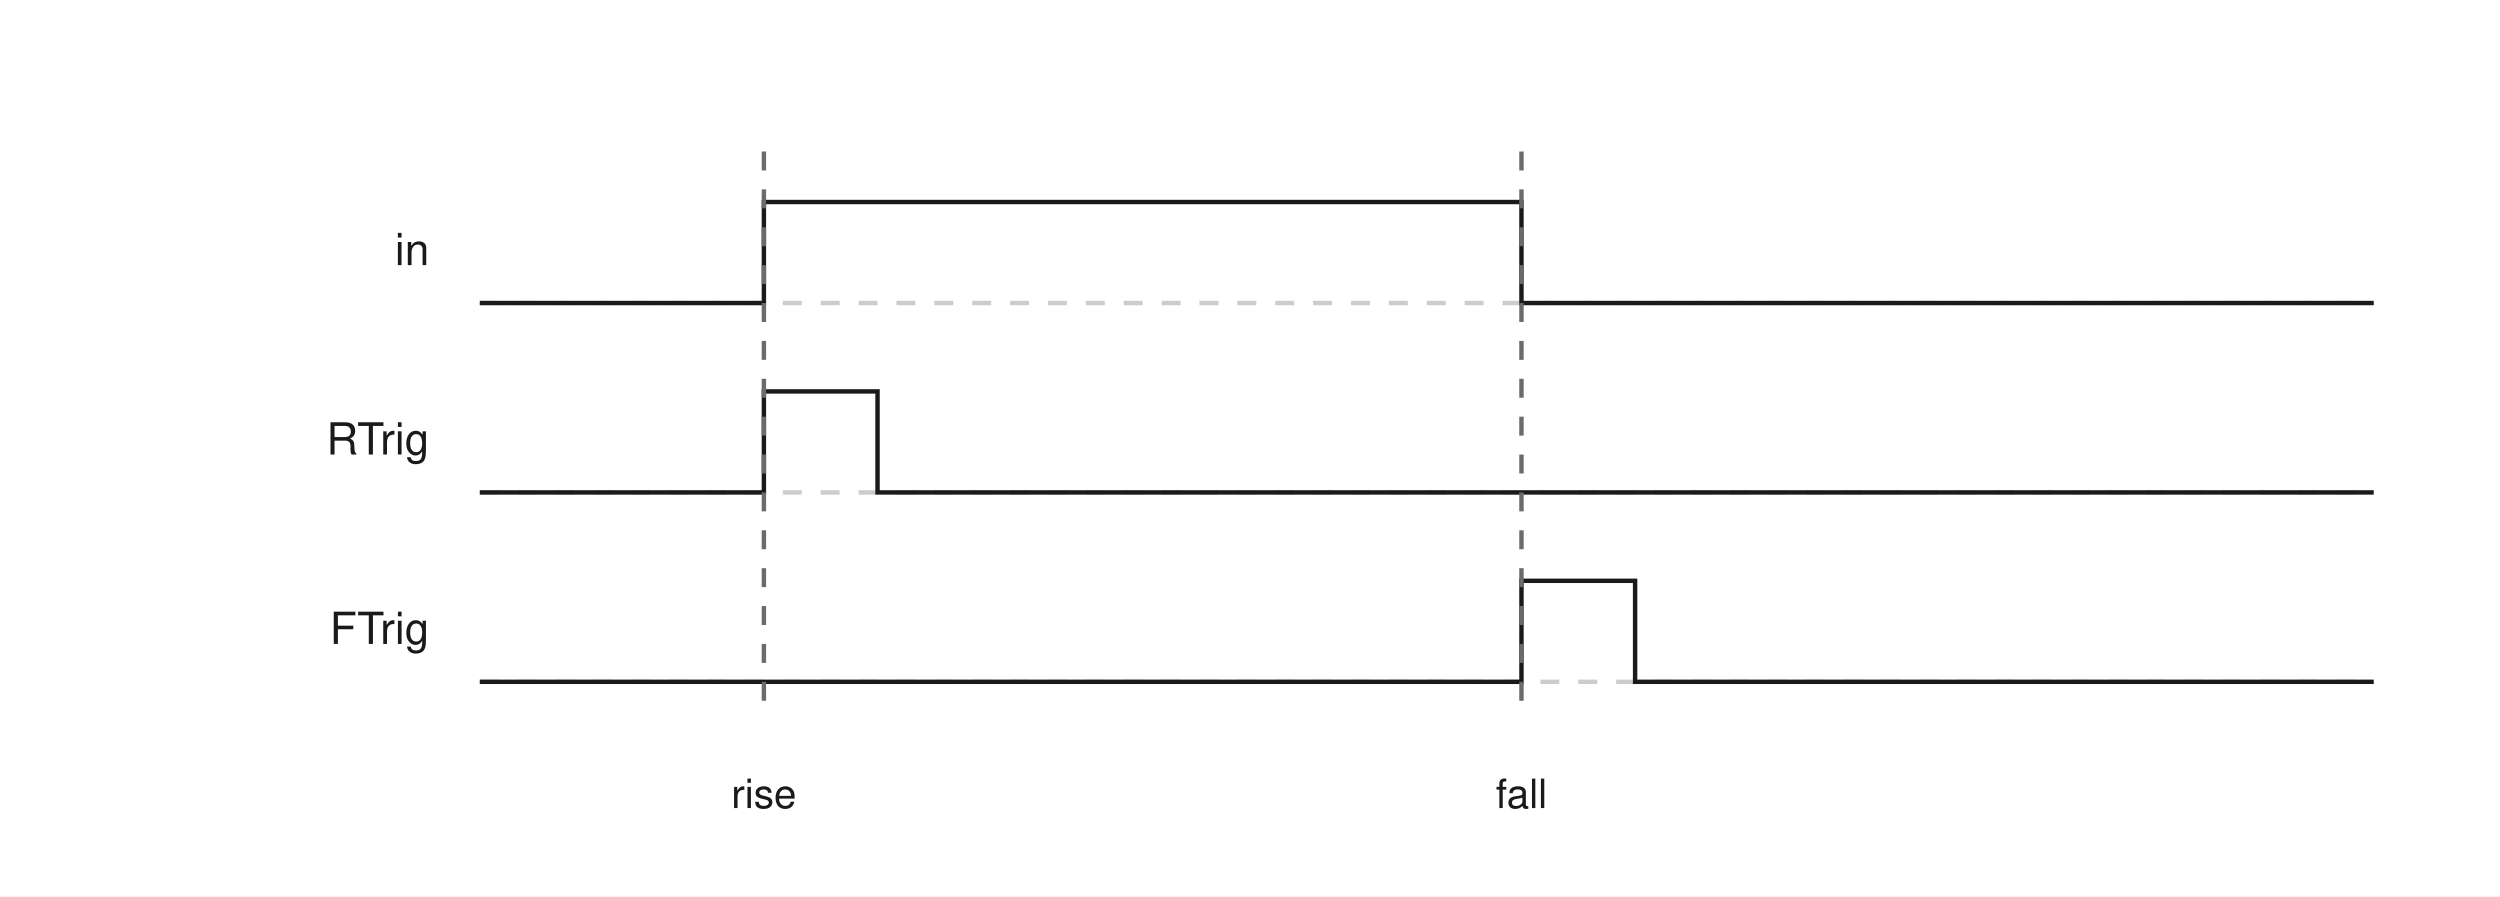
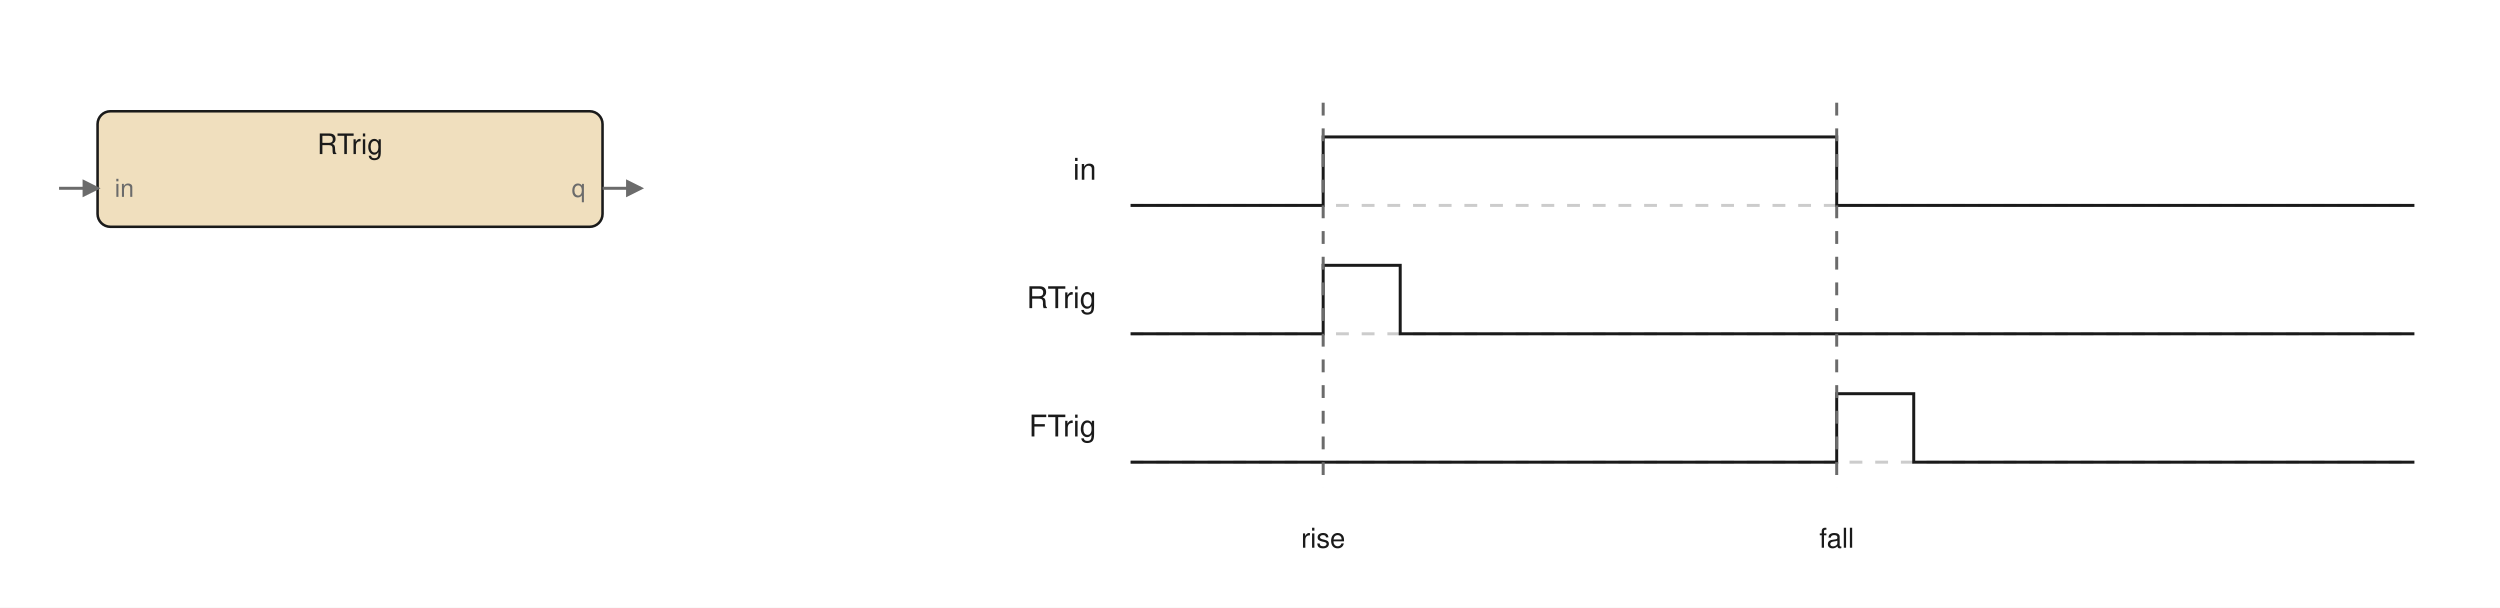
- <svg xmlns="http://www.w3.org/2000/svg" width="396" height="142" viewBox="0 0 396 142" style="max-width:100%;height:auto" content="&lt;mxfile host=&quot;app.diagrams.net&quot; type=&quot;device&quot;&gt;&lt;diagram id=&quot;block_RTrig&quot; name=&quot;block_RTrig&quot;&gt;&lt;mxGraphModel dx=&quot;396&quot; dy=&quot;142&quot; grid=&quot;0&quot; gridSize=&quot;10&quot; guides=&quot;1&quot; tooltips=&quot;1&quot; connect=&quot;1&quot; arrows=&quot;1&quot; fold=&quot;1&quot; page=&quot;1&quot; pageScale=&quot;1&quot; pageWidth=&quot;396&quot; pageHeight=&quot;142&quot; math=&quot;0&quot; shadow=&quot;0&quot;&gt;&lt;root&gt;&lt;mxCell id=&quot;0&quot;/&gt;&lt;mxCell id=&quot;1&quot; parent=&quot;0&quot;/&gt;&lt;mxCell id=&quot;n2&quot; value=&quot;in&quot; style=&quot;text;html=1;fontSize=7;fontColor=#1a1a1a;align=left&quot; vertex=&quot;1&quot; parent=&quot;1&quot;&gt;&lt;mxGeometry x=&quot;68&quot; y=&quot;35&quot; width=&quot;40&quot; height=&quot;11&quot; as=&quot;geometry&quot;/&gt;&lt;/mxCell&gt;&lt;mxCell id=&quot;e3&quot; value=&quot;&quot; style=&quot;edgeStyle=none;html=1;strokeColor=#cccccc;endArrow=none;dashed=1&quot; edge=&quot;1&quot; parent=&quot;1&quot;&gt;&lt;mxGeometry relative=&quot;1&quot; as=&quot;geometry&quot;&gt;&lt;mxPoint x=&quot;76&quot; y=&quot;48&quot; as=&quot;sourcePoint&quot;/&gt;&lt;mxPoint x=&quot;376&quot; y=&quot;48&quot; as=&quot;targetPoint&quot;/&gt;&lt;/mxGeometry&gt;&lt;/mxCell&gt;&lt;mxCell id=&quot;e4&quot; value=&quot;&quot; style=&quot;edgeStyle=none;html=1;strokeColor=#1a1a1a;endArrow=none&quot; edge=&quot;1&quot; parent=&quot;1&quot;&gt;&lt;mxGeometry relative=&quot;1&quot; as=&quot;geometry&quot;&gt;&lt;mxPoint x=&quot;76&quot; y=&quot;48&quot; as=&quot;sourcePoint&quot;/&gt;&lt;mxPoint x=&quot;376.0&quot; y=&quot;48&quot; as=&quot;targetPoint&quot;/&gt;&lt;Array as=&quot;points&quot;&gt;&lt;mxPoint x=&quot;121.0&quot; y=&quot;48&quot;/&gt;&lt;mxPoint x=&quot;121.0&quot; y=&quot;32&quot;/&gt;&lt;mxPoint x=&quot;241.0&quot; y=&quot;32&quot;/&gt;&lt;mxPoint x=&quot;241.0&quot; y=&quot;48&quot;/&gt;&lt;/Array&gt;&lt;/mxGeometry&gt;&lt;/mxCell&gt;&lt;mxCell id=&quot;n5&quot; value=&quot;RTrig&quot; style=&quot;text;html=1;fontSize=7;fontColor=#1a1a1a;align=left&quot; vertex=&quot;1&quot; parent=&quot;1&quot;&gt;&lt;mxGeometry x=&quot;68&quot; y=&quot;65&quot; width=&quot;40&quot; height=&quot;11&quot; as=&quot;geometry&quot;/&gt;&lt;/mxCell&gt;&lt;mxCell id=&quot;e6&quot; value=&quot;&quot; style=&quot;edgeStyle=none;html=1;strokeColor=#cccccc;endArrow=none;dashed=1&quot; edge=&quot;1&quot; parent=&quot;1&quot;&gt;&lt;mxGeometry relative=&quot;1&quot; as=&quot;geometry&quot;&gt;&lt;mxPoint x=&quot;76&quot; y=&quot;78&quot; as=&quot;sourcePoint&quot;/&gt;&lt;mxPoint x=&quot;376&quot; y=&quot;78&quot; as=&quot;targetPoint&quot;/&gt;&lt;/mxGeometry&gt;&lt;/mxCell&gt;&lt;mxCell id=&quot;e7&quot; value=&quot;&quot; style=&quot;edgeStyle=none;html=1;strokeColor=#1a1a1a;endArrow=none&quot; edge=&quot;1&quot; parent=&quot;1&quot;&gt;&lt;mxGeometry relative=&quot;1&quot; as=&quot;geometry&quot;&gt;&lt;mxPoint x=&quot;76&quot; y=&quot;78&quot; as=&quot;sourcePoint&quot;/&gt;&lt;mxPoint x=&quot;376.0&quot; y=&quot;78&quot; as=&quot;targetPoint&quot;/&gt;&lt;Array as=&quot;points&quot;&gt;&lt;mxPoint x=&quot;121.0&quot; y=&quot;78&quot;/&gt;&lt;mxPoint x=&quot;121.0&quot; y=&quot;62&quot;/&gt;&lt;mxPoint x=&quot;139.0&quot; y=&quot;62&quot;/&gt;&lt;mxPoint x=&quot;139.0&quot; y=&quot;78&quot;/&gt;&lt;/Array&gt;&lt;/mxGeometry&gt;&lt;/mxCell&gt;&lt;mxCell id=&quot;n8&quot; value=&quot;FTrig&quot; style=&quot;text;html=1;fontSize=7;fontColor=#1a1a1a;align=left&quot; vertex=&quot;1&quot; parent=&quot;1&quot;&gt;&lt;mxGeometry x=&quot;68&quot; y=&quot;95&quot; width=&quot;40&quot; height=&quot;11&quot; as=&quot;geometry&quot;/&gt;&lt;/mxCell&gt;&lt;mxCell id=&quot;e9&quot; value=&quot;&quot; style=&quot;edgeStyle=none;html=1;strokeColor=#cccccc;endArrow=none;dashed=1&quot; edge=&quot;1&quot; parent=&quot;1&quot;&gt;&lt;mxGeometry relative=&quot;1&quot; as=&quot;geometry&quot;&gt;&lt;mxPoint x=&quot;76&quot; y=&quot;108&quot; as=&quot;sourcePoint&quot;/&gt;&lt;mxPoint x=&quot;376&quot; y=&quot;108&quot; as=&quot;targetPoint&quot;/&gt;&lt;/mxGeometry&gt;&lt;/mxCell&gt;&lt;mxCell id=&quot;e10&quot; value=&quot;&quot; style=&quot;edgeStyle=none;html=1;strokeColor=#1a1a1a;endArrow=none&quot; edge=&quot;1&quot; parent=&quot;1&quot;&gt;&lt;mxGeometry relative=&quot;1&quot; as=&quot;geometry&quot;&gt;&lt;mxPoint x=&quot;76&quot; y=&quot;108&quot; as=&quot;sourcePoint&quot;/&gt;&lt;mxPoint x=&quot;376.0&quot; y=&quot;108&quot; as=&quot;targetPoint&quot;/&gt;&lt;Array as=&quot;points&quot;&gt;&lt;mxPoint x=&quot;241.0&quot; y=&quot;108&quot;/&gt;&lt;mxPoint x=&quot;241.0&quot; y=&quot;92&quot;/&gt;&lt;mxPoint x=&quot;259.0&quot; y=&quot;92&quot;/&gt;&lt;mxPoint x=&quot;259.0&quot; y=&quot;108&quot;/&gt;&lt;/Array&gt;&lt;/mxGeometry&gt;&lt;/mxCell&gt;&lt;mxCell id=&quot;e11&quot; value=&quot;&quot; style=&quot;edgeStyle=none;html=1;strokeColor=#6b6b6b;endArrow=none;dashed=1&quot; edge=&quot;1&quot; parent=&quot;1&quot;&gt;&lt;mxGeometry relative=&quot;1&quot; as=&quot;geometry&quot;&gt;&lt;mxPoint x=&quot;121.0&quot; y=&quot;24&quot; as=&quot;sourcePoint&quot;/&gt;&lt;mxPoint x=&quot;121.0&quot; y=&quot;114&quot; as=&quot;targetPoint&quot;/&gt;&lt;/mxGeometry&gt;&lt;/mxCell&gt;&lt;mxCell id=&quot;n12&quot; value=&quot;rise&quot; style=&quot;text;html=1;fontSize=6;fontColor=#1a1a1a;align=center&quot; vertex=&quot;1&quot; parent=&quot;1&quot;&gt;&lt;mxGeometry x=&quot;121.0&quot; y=&quot;121.6&quot; width=&quot;40&quot; height=&quot;10.4&quot; as=&quot;geometry&quot;/&gt;&lt;/mxCell&gt;&lt;mxCell id=&quot;e13&quot; value=&quot;&quot; style=&quot;edgeStyle=none;html=1;strokeColor=#6b6b6b;endArrow=none;dashed=1&quot; edge=&quot;1&quot; parent=&quot;1&quot;&gt;&lt;mxGeometry relative=&quot;1&quot; as=&quot;geometry&quot;&gt;&lt;mxPoint x=&quot;241.0&quot; y=&quot;24&quot; as=&quot;sourcePoint&quot;/&gt;&lt;mxPoint x=&quot;241.0&quot; y=&quot;114&quot; as=&quot;targetPoint&quot;/&gt;&lt;/mxGeometry&gt;&lt;/mxCell&gt;&lt;mxCell id=&quot;n14&quot; value=&quot;fall&quot; style=&quot;text;html=1;fontSize=6;fontColor=#1a1a1a;align=center&quot; vertex=&quot;1&quot; parent=&quot;1&quot;&gt;&lt;mxGeometry x=&quot;241.0&quot; y=&quot;121.6&quot; width=&quot;40&quot; height=&quot;10.4&quot; as=&quot;geometry&quot;/&gt;&lt;/mxCell&gt;&lt;/root&gt;&lt;/mxGraphModel&gt;&lt;/diagram&gt;&lt;/mxfile&gt;">
+ <svg xmlns="http://www.w3.org/2000/svg" width="584.2" height="142" viewBox="0 0 584.2 142" style="max-width:100%;height:auto" content="&lt;mxfile host=&quot;app.diagrams.net&quot; type=&quot;device&quot;&gt;&lt;diagram id=&quot;block_RTrig&quot; name=&quot;block_RTrig&quot;&gt;&lt;mxGraphModel dx=&quot;584.2&quot; dy=&quot;142&quot; grid=&quot;0&quot; gridSize=&quot;10&quot; guides=&quot;1&quot; tooltips=&quot;1&quot; connect=&quot;1&quot; arrows=&quot;1&quot; fold=&quot;1&quot; page=&quot;1&quot; pageScale=&quot;1&quot; pageWidth=&quot;584.2&quot; pageHeight=&quot;142&quot; math=&quot;0&quot; shadow=&quot;0&quot;&gt;&lt;root&gt;&lt;mxCell id=&quot;0&quot;/&gt;&lt;mxCell id=&quot;1&quot; parent=&quot;0&quot;/&gt;&lt;mxCell id=&quot;n2&quot; value=&quot;&quot; style=&quot;rounded=1;fillColor=#f0dfbe;strokeColor=#1a1a1a;whiteSpace=wrap;html=1;fontSize=8&quot; vertex=&quot;1&quot; parent=&quot;1&quot;&gt;&lt;mxGeometry x=&quot;22.8&quot; y=&quot;26.0&quot; width=&quot;118.0&quot; height=&quot;27&quot; as=&quot;geometry&quot;/&gt;&lt;/mxCell&gt;&lt;mxCell id=&quot;n3&quot; value=&quot;RTrig&quot; style=&quot;text;html=1;fontSize=6;fontColor=#1a1a1a;align=center&quot; vertex=&quot;1&quot; parent=&quot;1&quot;&gt;&lt;mxGeometry x=&quot;81.8&quot; y=&quot;29.4&quot; width=&quot;40&quot; height=&quot;10.6&quot; as=&quot;geometry&quot;/&gt;&lt;/mxCell&gt;&lt;mxCell id=&quot;n4&quot; value=&quot;in&quot; style=&quot;text;html=1;fontSize=5;fontColor=#6b6b6b;align=left&quot; vertex=&quot;1&quot; parent=&quot;1&quot;&gt;&lt;mxGeometry x=&quot;26.8&quot; y=&quot;40.2&quot; width=&quot;40&quot; height=&quot;9.8&quot; as=&quot;geometry&quot;/&gt;&lt;/mxCell&gt;&lt;mxCell id=&quot;e5&quot; value=&quot;&quot; style=&quot;edgeStyle=none;html=1;strokeColor=#6b6b6b;endArrow=block&quot; edge=&quot;1&quot; parent=&quot;1&quot;&gt;&lt;mxGeometry relative=&quot;1&quot; as=&quot;geometry&quot;&gt;&lt;mxPoint x=&quot;13.8&quot; y=&quot;44.0&quot; as=&quot;sourcePoint&quot;/&gt;&lt;mxPoint x=&quot;22.8&quot; y=&quot;44.0&quot; as=&quot;targetPoint&quot;/&gt;&lt;/mxGeometry&gt;&lt;/mxCell&gt;&lt;mxCell id=&quot;n6&quot; value=&quot;q&quot; style=&quot;text;html=1;fontSize=5;fontColor=#6b6b6b;align=left&quot; vertex=&quot;1&quot; parent=&quot;1&quot;&gt;&lt;mxGeometry x=&quot;136.8&quot; y=&quot;40.2&quot; width=&quot;40&quot; height=&quot;9.8&quot; as=&quot;geometry&quot;/&gt;&lt;/mxCell&gt;&lt;mxCell id=&quot;e7&quot; value=&quot;&quot; style=&quot;edgeStyle=none;html=1;strokeColor=#6b6b6b;endArrow=block&quot; edge=&quot;1&quot; parent=&quot;1&quot;&gt;&lt;mxGeometry relative=&quot;1&quot; as=&quot;geometry&quot;&gt;&lt;mxPoint x=&quot;140.8&quot; y=&quot;44.0&quot; as=&quot;sourcePoint&quot;/&gt;&lt;mxPoint x=&quot;149.8&quot; y=&quot;44.0&quot; as=&quot;targetPoint&quot;/&gt;&lt;/mxGeometry&gt;&lt;/mxCell&gt;&lt;mxCell id=&quot;n8&quot; value=&quot;in&quot; style=&quot;text;html=1;fontSize=7;fontColor=#1a1a1a;align=left&quot; vertex=&quot;1&quot; parent=&quot;1&quot;&gt;&lt;mxGeometry x=&quot;256.2&quot; y=&quot;35.0&quot; width=&quot;40&quot; height=&quot;11&quot; as=&quot;geometry&quot;/&gt;&lt;/mxCell&gt;&lt;mxCell id=&quot;e9&quot; value=&quot;&quot; style=&quot;edgeStyle=none;html=1;strokeColor=#cccccc;endArrow=none;dashed=1&quot; edge=&quot;1&quot; parent=&quot;1&quot;&gt;&lt;mxGeometry relative=&quot;1&quot; as=&quot;geometry&quot;&gt;&lt;mxPoint x=&quot;264.2&quot; y=&quot;48.0&quot; as=&quot;sourcePoint&quot;/&gt;&lt;mxPoint x=&quot;564.2&quot; y=&quot;48.0&quot; as=&quot;targetPoint&quot;/&gt;&lt;/mxGeometry&gt;&lt;/mxCell&gt;&lt;mxCell id=&quot;e10&quot; value=&quot;&quot; style=&quot;edgeStyle=none;html=1;strokeColor=#1a1a1a;endArrow=none&quot; edge=&quot;1&quot; parent=&quot;1&quot;&gt;&lt;mxGeometry relative=&quot;1&quot; as=&quot;geometry&quot;&gt;&lt;mxPoint x=&quot;264.2&quot; y=&quot;48.0&quot; as=&quot;sourcePoint&quot;/&gt;&lt;mxPoint x=&quot;564.2&quot; y=&quot;48.0&quot; as=&quot;targetPoint&quot;/&gt;&lt;Array as=&quot;points&quot;&gt;&lt;mxPoint x=&quot;309.2&quot; y=&quot;48.0&quot;/&gt;&lt;mxPoint x=&quot;309.2&quot; y=&quot;32.0&quot;/&gt;&lt;mxPoint x=&quot;429.2&quot; y=&quot;32.0&quot;/&gt;&lt;mxPoint x=&quot;429.2&quot; y=&quot;48.0&quot;/&gt;&lt;/Array&gt;&lt;/mxGeometry&gt;&lt;/mxCell&gt;&lt;mxCell id=&quot;n11&quot; value=&quot;RTrig&quot; style=&quot;text;html=1;fontSize=7;fontColor=#1a1a1a;align=left&quot; vertex=&quot;1&quot; parent=&quot;1&quot;&gt;&lt;mxGeometry x=&quot;256.2&quot; y=&quot;65.0&quot; width=&quot;40&quot; height=&quot;11&quot; as=&quot;geometry&quot;/&gt;&lt;/mxCell&gt;&lt;mxCell id=&quot;e12&quot; value=&quot;&quot; style=&quot;edgeStyle=none;html=1;strokeColor=#cccccc;endArrow=none;dashed=1&quot; edge=&quot;1&quot; parent=&quot;1&quot;&gt;&lt;mxGeometry relative=&quot;1&quot; as=&quot;geometry&quot;&gt;&lt;mxPoint x=&quot;264.2&quot; y=&quot;78.0&quot; as=&quot;sourcePoint&quot;/&gt;&lt;mxPoint x=&quot;564.2&quot; y=&quot;78.0&quot; as=&quot;targetPoint&quot;/&gt;&lt;/mxGeometry&gt;&lt;/mxCell&gt;&lt;mxCell id=&quot;e13&quot; value=&quot;&quot; style=&quot;edgeStyle=none;html=1;strokeColor=#1a1a1a;endArrow=none&quot; edge=&quot;1&quot; parent=&quot;1&quot;&gt;&lt;mxGeometry relative=&quot;1&quot; as=&quot;geometry&quot;&gt;&lt;mxPoint x=&quot;264.2&quot; y=&quot;78.0&quot; as=&quot;sourcePoint&quot;/&gt;&lt;mxPoint x=&quot;564.2&quot; y=&quot;78.0&quot; as=&quot;targetPoint&quot;/&gt;&lt;Array as=&quot;points&quot;&gt;&lt;mxPoint x=&quot;309.2&quot; y=&quot;78.0&quot;/&gt;&lt;mxPoint x=&quot;309.2&quot; y=&quot;62.0&quot;/&gt;&lt;mxPoint x=&quot;327.2&quot; y=&quot;62.0&quot;/&gt;&lt;mxPoint x=&quot;327.2&quot; y=&quot;78.0&quot;/&gt;&lt;/Array&gt;&lt;/mxGeometry&gt;&lt;/mxCell&gt;&lt;mxCell id=&quot;n14&quot; value=&quot;FTrig&quot; style=&quot;text;html=1;fontSize=7;fontColor=#1a1a1a;align=left&quot; vertex=&quot;1&quot; parent=&quot;1&quot;&gt;&lt;mxGeometry x=&quot;256.2&quot; y=&quot;95.0&quot; width=&quot;40&quot; height=&quot;11&quot; as=&quot;geometry&quot;/&gt;&lt;/mxCell&gt;&lt;mxCell id=&quot;e15&quot; value=&quot;&quot; style=&quot;edgeStyle=none;html=1;strokeColor=#cccccc;endArrow=none;dashed=1&quot; edge=&quot;1&quot; parent=&quot;1&quot;&gt;&lt;mxGeometry relative=&quot;1&quot; as=&quot;geometry&quot;&gt;&lt;mxPoint x=&quot;264.2&quot; y=&quot;108.0&quot; as=&quot;sourcePoint&quot;/&gt;&lt;mxPoint x=&quot;564.2&quot; y=&quot;108.0&quot; as=&quot;targetPoint&quot;/&gt;&lt;/mxGeometry&gt;&lt;/mxCell&gt;&lt;mxCell id=&quot;e16&quot; value=&quot;&quot; style=&quot;edgeStyle=none;html=1;strokeColor=#1a1a1a;endArrow=none&quot; edge=&quot;1&quot; parent=&quot;1&quot;&gt;&lt;mxGeometry relative=&quot;1&quot; as=&quot;geometry&quot;&gt;&lt;mxPoint x=&quot;264.2&quot; y=&quot;108.0&quot; as=&quot;sourcePoint&quot;/&gt;&lt;mxPoint x=&quot;564.2&quot; y=&quot;108.0&quot; as=&quot;targetPoint&quot;/&gt;&lt;Array as=&quot;points&quot;&gt;&lt;mxPoint x=&quot;429.2&quot; y=&quot;108.0&quot;/&gt;&lt;mxPoint x=&quot;429.2&quot; y=&quot;92.0&quot;/&gt;&lt;mxPoint x=&quot;447.2&quot; y=&quot;92.0&quot;/&gt;&lt;mxPoint x=&quot;447.2&quot; y=&quot;108.0&quot;/&gt;&lt;/Array&gt;&lt;/mxGeometry&gt;&lt;/mxCell&gt;&lt;mxCell id=&quot;e17&quot; value=&quot;&quot; style=&quot;edgeStyle=none;html=1;strokeColor=#6b6b6b;endArrow=none;dashed=1&quot; edge=&quot;1&quot; parent=&quot;1&quot;&gt;&lt;mxGeometry relative=&quot;1&quot; as=&quot;geometry&quot;&gt;&lt;mxPoint x=&quot;309.2&quot; y=&quot;24.0&quot; as=&quot;sourcePoint&quot;/&gt;&lt;mxPoint x=&quot;309.2&quot; y=&quot;114.0&quot; as=&quot;targetPoint&quot;/&gt;&lt;/mxGeometry&gt;&lt;/mxCell&gt;&lt;mxCell id=&quot;n18&quot; value=&quot;rise&quot; style=&quot;text;html=1;fontSize=6;fontColor=#1a1a1a;align=center&quot; vertex=&quot;1&quot; parent=&quot;1&quot;&gt;&lt;mxGeometry x=&quot;309.2&quot; y=&quot;121.6&quot; width=&quot;40&quot; height=&quot;10.4&quot; as=&quot;geometry&quot;/&gt;&lt;/mxCell&gt;&lt;mxCell id=&quot;e19&quot; value=&quot;&quot; style=&quot;edgeStyle=none;html=1;strokeColor=#6b6b6b;endArrow=none;dashed=1&quot; edge=&quot;1&quot; parent=&quot;1&quot;&gt;&lt;mxGeometry relative=&quot;1&quot; as=&quot;geometry&quot;&gt;&lt;mxPoint x=&quot;429.2&quot; y=&quot;24.0&quot; as=&quot;sourcePoint&quot;/&gt;&lt;mxPoint x=&quot;429.2&quot; y=&quot;114.0&quot; as=&quot;targetPoint&quot;/&gt;&lt;/mxGeometry&gt;&lt;/mxCell&gt;&lt;mxCell id=&quot;n20&quot; value=&quot;fall&quot; style=&quot;text;html=1;fontSize=6;fontColor=#1a1a1a;align=center&quot; vertex=&quot;1&quot; parent=&quot;1&quot;&gt;&lt;mxGeometry x=&quot;429.2&quot; y=&quot;121.6&quot; width=&quot;40&quot; height=&quot;10.4&quot; as=&quot;geometry&quot;/&gt;&lt;/mxCell&gt;&lt;/root&gt;&lt;/mxGraphModel&gt;&lt;/diagram&gt;&lt;/mxfile&gt;">
  <defs>
    <marker id="a" markerWidth="6" markerHeight="6" refX="5" refY="3" orient="auto">
      <path d="M0,0 L6,3 L0,6 z" fill="#6b6b6b" />
    </marker>
  </defs>
-   <rect width="396" height="142" fill="#ffffff" />
-   <text x="68" y="42" font-family="Helvetica,Arial,sans-serif" font-size="7" fill="#1a1a1a" text-anchor="end">in</text>
-   <polyline points="76,48 376,48" fill="none" stroke="#cccccc" stroke-width="0.7" stroke-dasharray="3,3" />
-   <polyline points="76,48 121.0,48 121.0,32 241.0,32 241.0,48 376.0,48" fill="none" stroke="#1a1a1a" stroke-width="0.7" />
-   <text x="68" y="72" font-family="Helvetica,Arial,sans-serif" font-size="7" fill="#1a1a1a" text-anchor="end">RTrig</text>
-   <polyline points="76,78 376,78" fill="none" stroke="#cccccc" stroke-width="0.7" stroke-dasharray="3,3" />
-   <polyline points="76,78 121.0,78 121.0,62 139.0,62 139.0,78 376.0,78" fill="none" stroke="#1a1a1a" stroke-width="0.7" />
-   <text x="68" y="102" font-family="Helvetica,Arial,sans-serif" font-size="7" fill="#1a1a1a" text-anchor="end">FTrig</text>
-   <polyline points="76,108 376,108" fill="none" stroke="#cccccc" stroke-width="0.7" stroke-dasharray="3,3" />
-   <polyline points="76,108 241.0,108 241.0,92 259.0,92 259.0,108 376.0,108" fill="none" stroke="#1a1a1a" stroke-width="0.7" />
-   <polyline points="121.0,24 121.0,114" fill="none" stroke="#6b6b6b" stroke-width="0.7" stroke-dasharray="3,3" />
-   <text x="121.0" y="128" font-family="Helvetica,Arial,sans-serif" font-size="6.4" fill="#1a1a1a" text-anchor="middle">rise</text>
-   <polyline points="241.0,24 241.0,114" fill="none" stroke="#6b6b6b" stroke-width="0.7" stroke-dasharray="3,3" />
-   <text x="241.0" y="128" font-family="Helvetica,Arial,sans-serif" font-size="6.4" fill="#1a1a1a" text-anchor="middle">fall</text>
+   <rect width="584.2" height="142" fill="#ffffff" />
+   <rect x="22.8" y="26.0" width="118.0" height="27" rx="3" fill="#f0dfbe" stroke="#1a1a1a" stroke-width="0.6" />
+   <text x="81.8" y="36.0" font-family="Helvetica,Arial,sans-serif" font-size="6.6" fill="#1a1a1a" text-anchor="middle">RTrig</text>
+   <text x="26.8" y="46.0" font-family="Helvetica,Arial,sans-serif" font-size="5.8" fill="#6b6b6b" text-anchor="start">in</text>
+   <polyline points="13.8,44.0 22.8,44.0" fill="none" stroke="#6b6b6b" stroke-width="0.7" marker-end="url(#a)" />
+   <text x="136.8" y="46.0" font-family="Helvetica,Arial,sans-serif" font-size="5.8" fill="#6b6b6b" text-anchor="end">q</text>
+   <polyline points="140.8,44.0 149.8,44.0" fill="none" stroke="#6b6b6b" stroke-width="0.7" marker-end="url(#a)" />
+   <text x="256.2" y="42.0" font-family="Helvetica,Arial,sans-serif" font-size="7" fill="#1a1a1a" text-anchor="end">in</text>
+   <polyline points="264.2,48.0 564.2,48.0" fill="none" stroke="#cccccc" stroke-width="0.7" stroke-dasharray="3,3" />
+   <polyline points="264.2,48.0 309.2,48.0 309.2,32.0 429.2,32.0 429.2,48.0 564.2,48.0" fill="none" stroke="#1a1a1a" stroke-width="0.7" />
+   <text x="256.2" y="72.0" font-family="Helvetica,Arial,sans-serif" font-size="7" fill="#1a1a1a" text-anchor="end">RTrig</text>
+   <polyline points="264.2,78.0 564.2,78.0" fill="none" stroke="#cccccc" stroke-width="0.7" stroke-dasharray="3,3" />
+   <polyline points="264.2,78.0 309.2,78.0 309.2,62.0 327.2,62.0 327.2,78.0 564.2,78.0" fill="none" stroke="#1a1a1a" stroke-width="0.7" />
+   <text x="256.2" y="102.0" font-family="Helvetica,Arial,sans-serif" font-size="7" fill="#1a1a1a" text-anchor="end">FTrig</text>
+   <polyline points="264.2,108.0 564.2,108.0" fill="none" stroke="#cccccc" stroke-width="0.7" stroke-dasharray="3,3" />
+   <polyline points="264.2,108.0 429.2,108.0 429.2,92.0 447.2,92.0 447.2,108.0 564.2,108.0" fill="none" stroke="#1a1a1a" stroke-width="0.7" />
+   <polyline points="309.2,24.0 309.2,114.0" fill="none" stroke="#6b6b6b" stroke-width="0.7" stroke-dasharray="3,3" />
+   <text x="309.2" y="128.0" font-family="Helvetica,Arial,sans-serif" font-size="6.4" fill="#1a1a1a" text-anchor="middle">rise</text>
+   <polyline points="429.2,24.0 429.2,114.0" fill="none" stroke="#6b6b6b" stroke-width="0.7" stroke-dasharray="3,3" />
+   <text x="429.2" y="128.0" font-family="Helvetica,Arial,sans-serif" font-size="6.4" fill="#1a1a1a" text-anchor="middle">fall</text>
</svg>
